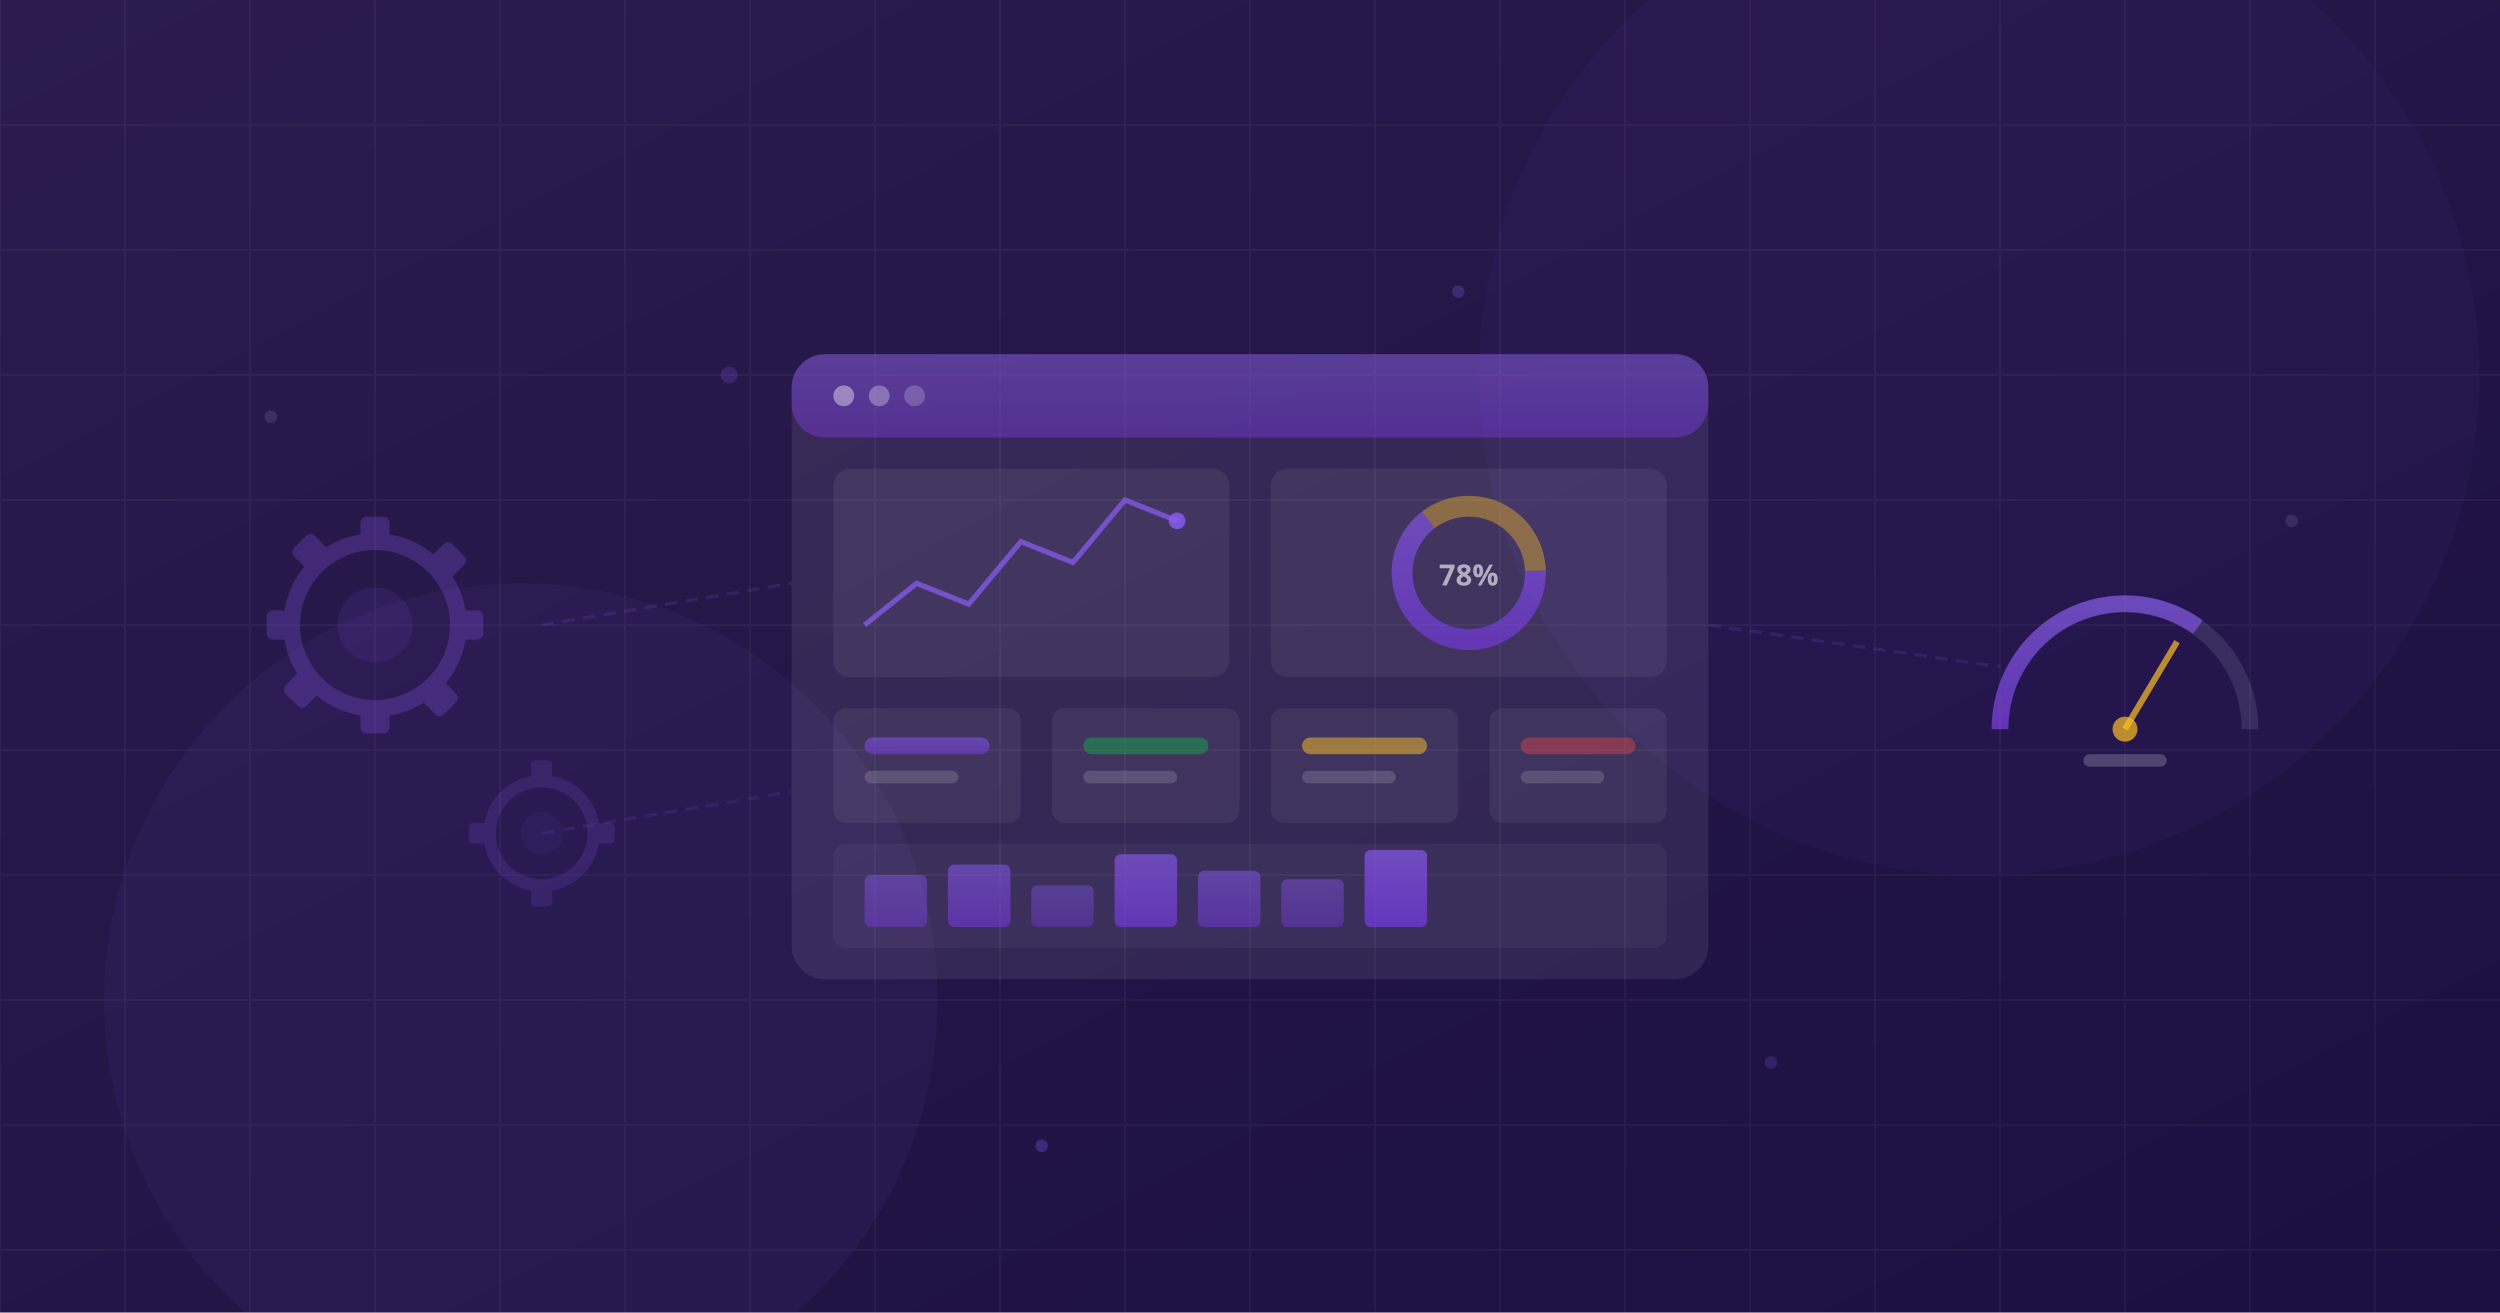
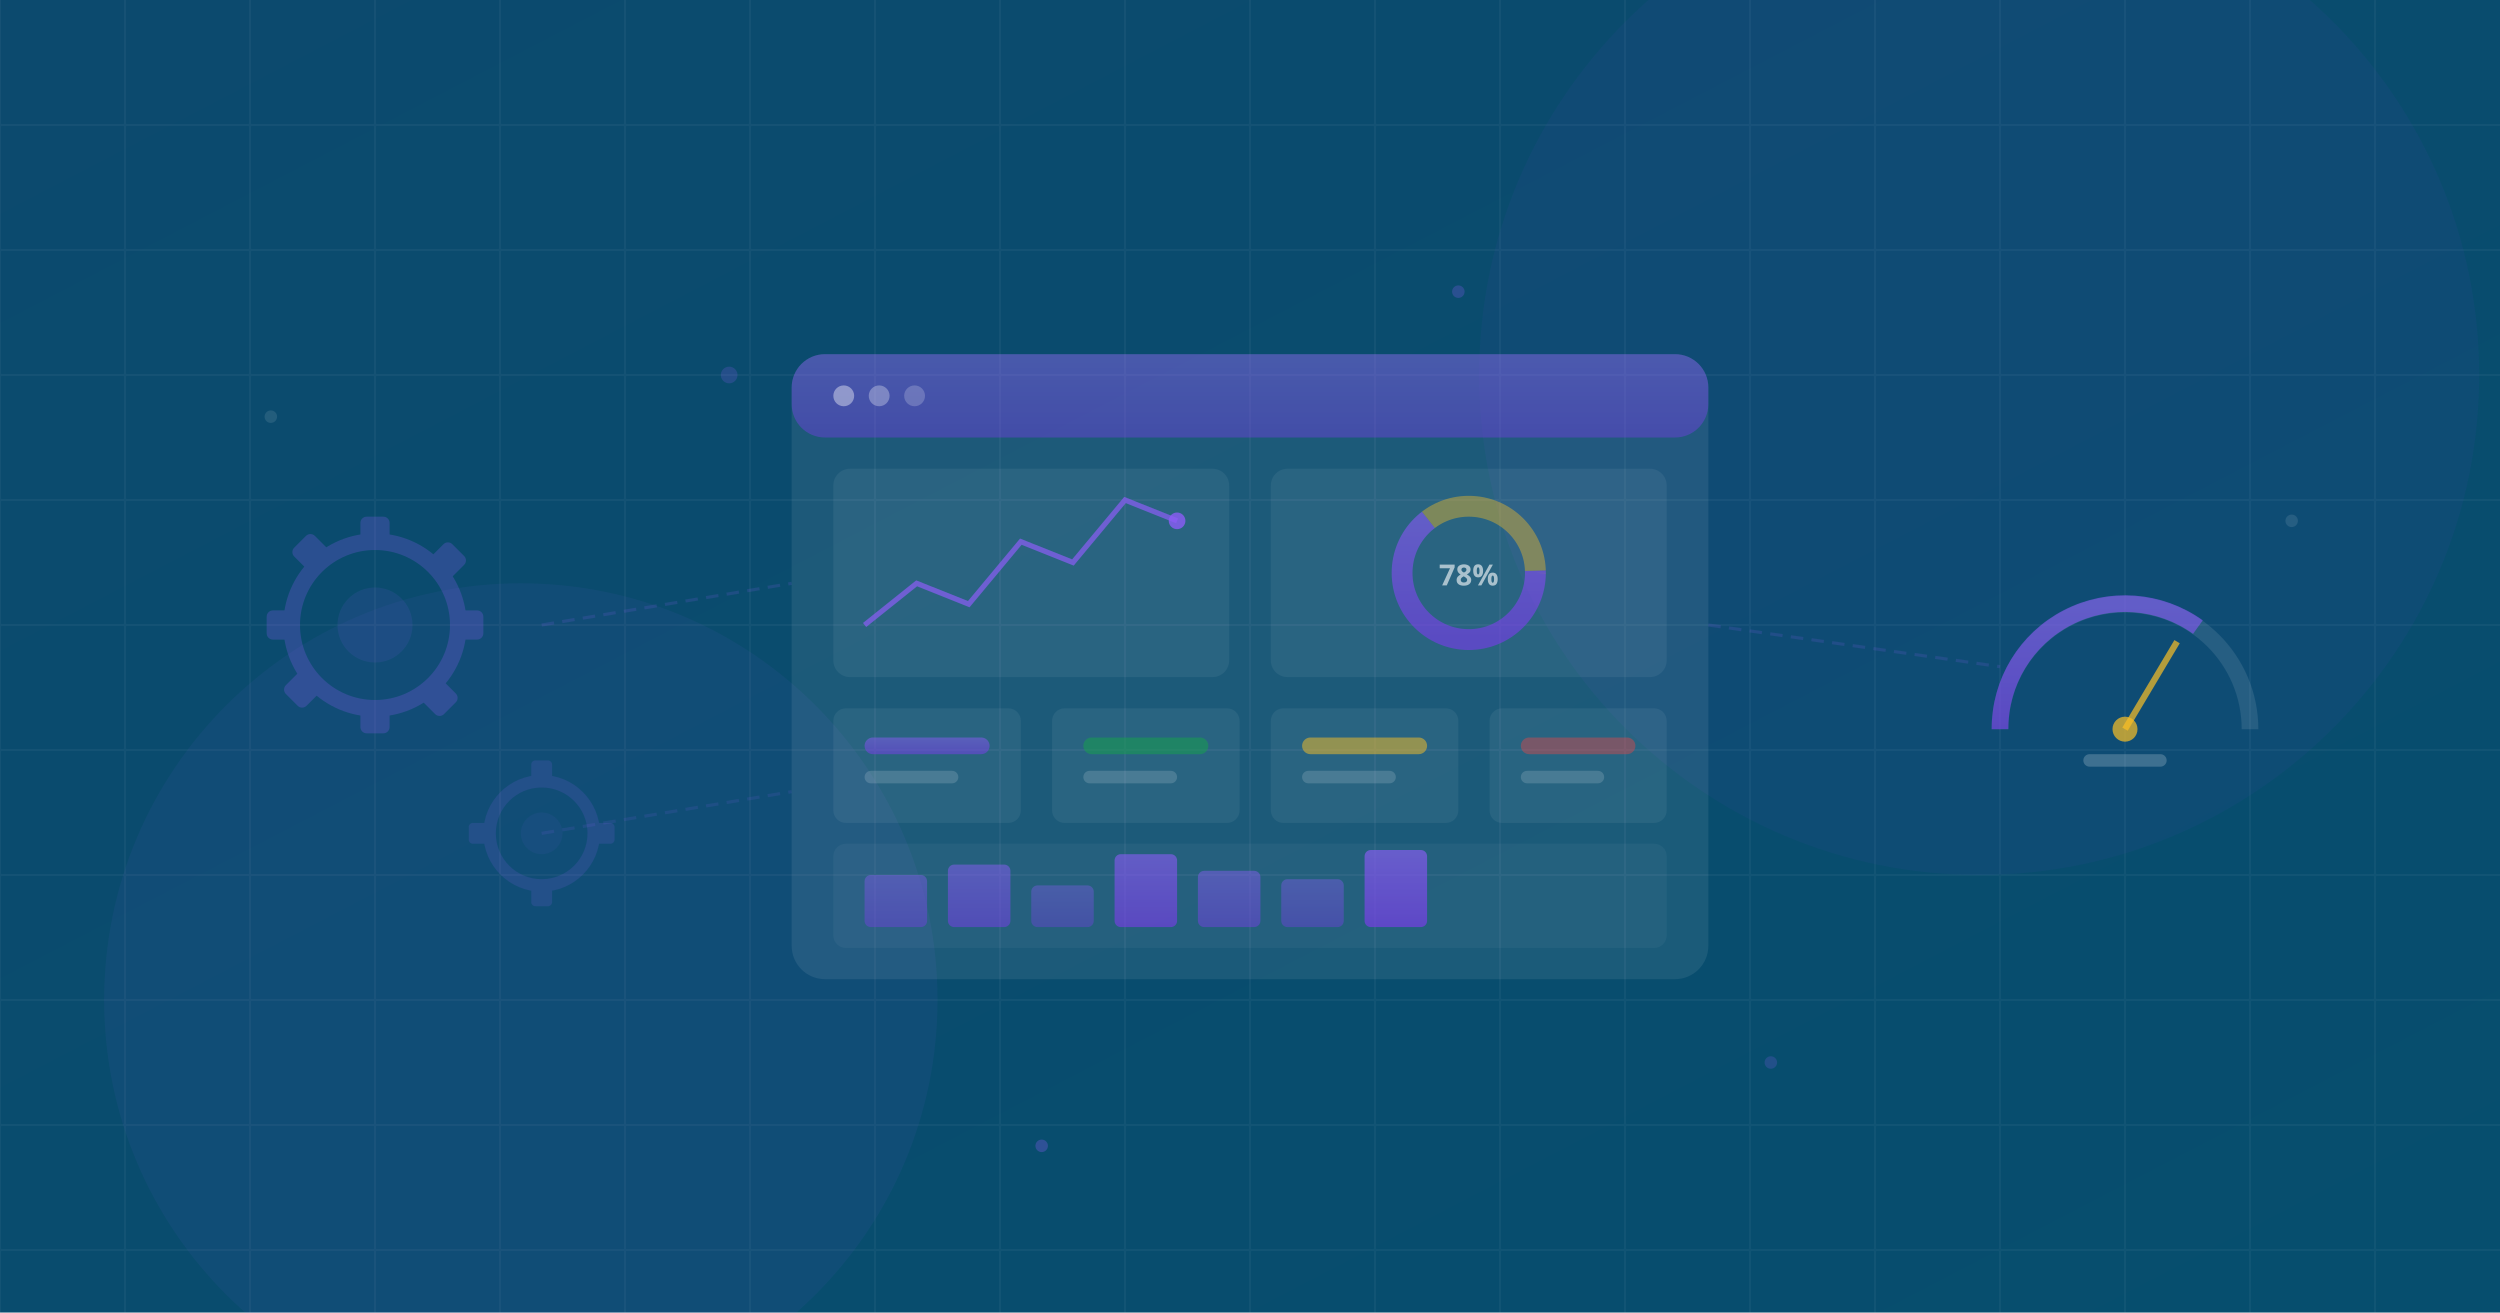
<svg xmlns="http://www.w3.org/2000/svg" viewBox="0 0 1200 630">
  <defs>
    <linearGradient id="bg_adv" x1="0%" y1="0%" x2="100%" y2="100%">
-       <stop offset="0%" style="stop-color:#2d1b4e" />
-       <stop offset="100%" style="stop-color:#1a1040" />
+       <stop offset="0%" style="stop-color:#0c4a6e" />
+       <stop offset="100%" style="stop-color:#064e6e" />
    </linearGradient>
    <linearGradient id="tg_adv" x1="0%" y1="0%" x2="0%" y2="100%">
      <stop offset="0%" style="stop-color:#8b5cf6" />
      <stop offset="100%" style="stop-color:#7c3aed" />
    </linearGradient>
  </defs>
  <rect width="1200" height="630" fill="url(#bg_adv)" />
  <g opacity="0.04" stroke="#ffffff" stroke-width="1">
    <line x1="0" y1="0" x2="0" y2="630" />
    <line x1="60" y1="0" x2="60" y2="630" />
    <line x1="120" y1="0" x2="120" y2="630" />
    <line x1="180" y1="0" x2="180" y2="630" />
    <line x1="240" y1="0" x2="240" y2="630" />
    <line x1="300" y1="0" x2="300" y2="630" />
    <line x1="360" y1="0" x2="360" y2="630" />
    <line x1="420" y1="0" x2="420" y2="630" />
    <line x1="480" y1="0" x2="480" y2="630" />
    <line x1="540" y1="0" x2="540" y2="630" />
    <line x1="600" y1="0" x2="600" y2="630" />
    <line x1="660" y1="0" x2="660" y2="630" />
    <line x1="720" y1="0" x2="720" y2="630" />
    <line x1="780" y1="0" x2="780" y2="630" />
    <line x1="840" y1="0" x2="840" y2="630" />
    <line x1="900" y1="0" x2="900" y2="630" />
    <line x1="960" y1="0" x2="960" y2="630" />
    <line x1="1020" y1="0" x2="1020" y2="630" />
    <line x1="1080" y1="0" x2="1080" y2="630" />
    <line x1="1140" y1="0" x2="1140" y2="630" />
    <line x1="0" y1="60" x2="1200" y2="60" />
    <line x1="0" y1="120" x2="1200" y2="120" />
    <line x1="0" y1="180" x2="1200" y2="180" />
    <line x1="0" y1="240" x2="1200" y2="240" />
    <line x1="0" y1="300" x2="1200" y2="300" />
    <line x1="0" y1="360" x2="1200" y2="360" />
    <line x1="0" y1="420" x2="1200" y2="420" />
    <line x1="0" y1="480" x2="1200" y2="480" />
    <line x1="0" y1="540" x2="1200" y2="540" />
    <line x1="0" y1="600" x2="1200" y2="600" />
  </g>
  <circle cx="250" cy="480" r="200" fill="#8b5cf6" opacity="0.06" />
  <circle cx="950" cy="180" r="240" fill="#7c3aed" opacity="0.05" />
  <rect x="380" y="170" width="440" height="300" rx="16" fill="#ffffff" opacity="0.08" />
  <rect x="380" y="170" width="440" height="40" rx="16" fill="url(#tg_adv)" opacity="0.4" />
  <circle cx="405" cy="190" r="5" fill="#ffffff" opacity="0.4" />
  <circle cx="422" cy="190" r="5" fill="#ffffff" opacity="0.3" />
  <circle cx="439" cy="190" r="5" fill="#ffffff" opacity="0.2" />
  <rect x="400" y="225" width="190" height="100" rx="8" fill="#ffffff" opacity="0.06" />
  <polyline points="415,300 440,280 465,290 490,260 515,270 540,240 565,250" fill="none" stroke="#8b5cf6" stroke-width="2.5" opacity="0.7" />
  <circle cx="565" cy="250" r="4" fill="#8b5cf6" opacity="0.8" />
  <rect x="610" y="225" width="190" height="100" rx="8" fill="#ffffff" opacity="0.06" />
  <circle cx="705" cy="275" r="32" fill="none" stroke="url(#tg_adv)" stroke-width="10" opacity="0.6" stroke-dasharray="130 70" />
  <circle cx="705" cy="275" r="32" fill="none" stroke="#fbbf24" stroke-width="10" opacity="0.4" stroke-dasharray="0 130 70 0" />
  <text x="705" y="281" fill="#ffffff" font-size="14" font-weight="bold" text-anchor="middle" font-family="sans-serif" opacity="0.6">78%</text>
  <rect x="400" y="340" width="90" height="55" rx="6" fill="#ffffff" opacity="0.06" />
  <rect x="415" y="354" width="60" height="8" rx="4" fill="url(#tg_adv)" opacity="0.5" />
  <rect x="415" y="370" width="45" height="6" rx="3" fill="#ffffff" opacity="0.15" />
  <rect x="505" y="340" width="90" height="55" rx="6" fill="#ffffff" opacity="0.06" />
  <rect x="520" y="354" width="60" height="8" rx="4" fill="#16a34a" opacity="0.5" />
  <rect x="520" y="370" width="45" height="6" rx="3" fill="#ffffff" opacity="0.15" />
  <rect x="610" y="340" width="90" height="55" rx="6" fill="#ffffff" opacity="0.06" />
  <rect x="625" y="354" width="60" height="8" rx="4" fill="#fbbf24" opacity="0.5" />
  <rect x="625" y="370" width="45" height="6" rx="3" fill="#ffffff" opacity="0.15" />
  <rect x="715" y="340" width="85" height="55" rx="6" fill="#ffffff" opacity="0.06" />
  <rect x="730" y="354" width="55" height="8" rx="4" fill="#ef4444" opacity="0.4" />
  <rect x="730" y="370" width="40" height="6" rx="3" fill="#ffffff" opacity="0.15" />
  <rect x="400" y="405" width="400" height="50" rx="6" fill="#ffffff" opacity="0.04" />
  <rect x="415" y="420" width="30" height="25" rx="3" fill="url(#tg_adv)" opacity="0.4" />
  <rect x="455" y="415" width="30" height="30" rx="3" fill="url(#tg_adv)" opacity="0.5" />
  <rect x="495" y="425" width="30" height="20" rx="3" fill="url(#tg_adv)" opacity="0.35" />
  <rect x="535" y="410" width="30" height="35" rx="3" fill="url(#tg_adv)" opacity="0.6" />
  <rect x="575" y="418" width="30" height="27" rx="3" fill="url(#tg_adv)" opacity="0.45" />
  <rect x="615" y="422" width="30" height="23" rx="3" fill="url(#tg_adv)" opacity="0.38" />
  <rect x="655" y="408" width="30" height="37" rx="3" fill="url(#tg_adv)" opacity="0.65" />
  <g transform="translate(180, 300)" opacity="0.25">
    <circle cx="0" cy="0" r="40" fill="none" stroke="#8b5cf6" stroke-width="8" />
    <circle cx="0" cy="0" r="18" fill="#8b5cf6" opacity="0.4" />
    <rect x="-7" y="-52" width="14" height="16" rx="3" fill="#8b5cf6" />
    <rect x="-7" y="36" width="14" height="16" rx="3" fill="#8b5cf6" />
    <rect x="-52" y="-7" width="16" height="14" rx="3" fill="#8b5cf6" />
    <rect x="36" y="-7" width="16" height="14" rx="3" fill="#8b5cf6" />
    <rect x="28" y="-38" width="14" height="14" rx="3" fill="#8b5cf6" transform="rotate(45, 35, -31)" />
    <rect x="-42" y="24" width="14" height="14" rx="3" fill="#8b5cf6" transform="rotate(45, -35, 31)" />
    <rect x="24" y="28" width="14" height="14" rx="3" fill="#8b5cf6" transform="rotate(45, 31, 35)" />
    <rect x="-38" y="-42" width="14" height="14" rx="3" fill="#8b5cf6" transform="rotate(45, -31, -35)" />
  </g>
  <g transform="translate(260, 400)" opacity="0.15">
    <circle cx="0" cy="0" r="25" fill="none" stroke="#8b5cf6" stroke-width="6" />
    <circle cx="0" cy="0" r="10" fill="#8b5cf6" opacity="0.4" />
    <rect x="-5" y="-35" width="10" height="12" rx="2" fill="#8b5cf6" />
    <rect x="-5" y="23" width="10" height="12" rx="2" fill="#8b5cf6" />
    <rect x="-35" y="-5" width="12" height="10" rx="2" fill="#8b5cf6" />
    <rect x="23" y="-5" width="12" height="10" rx="2" fill="#8b5cf6" />
  </g>
  <g transform="translate(1020, 350)">
    <path d="M -60 0 A 60 60 0 0 1 60 0" fill="none" stroke="#ffffff" stroke-width="8" opacity="0.1" />
    <path d="M -60 0 A 60 60 0 0 1 35 -49" fill="none" stroke="url(#tg_adv)" stroke-width="8" opacity="0.6" />
    <line x1="0" y1="0" x2="25" y2="-42" stroke="#fbbf24" stroke-width="3" opacity="0.7" />
    <circle cx="0" cy="0" r="6" fill="#fbbf24" opacity="0.7" />
    <rect x="-20" y="12" width="40" height="6" rx="3" fill="#ffffff" opacity="0.2" />
  </g>
  <line x1="260" y1="300" x2="380" y2="280" stroke="#8b5cf6" stroke-width="1.5" opacity="0.15" stroke-dasharray="6 4" />
  <line x1="260" y1="400" x2="380" y2="380" stroke="#8b5cf6" stroke-width="1.5" opacity="0.12" stroke-dasharray="6 4" />
  <line x1="820" y1="300" x2="960" y2="320" stroke="#8b5cf6" stroke-width="1.5" opacity="0.15" stroke-dasharray="6 4" />
  <circle cx="500" cy="550" r="3" fill="#8b5cf6" opacity="0.3" />
  <circle cx="700" cy="140" r="3" fill="#8b5cf6" opacity="0.25" />
  <circle cx="350" cy="180" r="4" fill="#8b5cf6" opacity="0.2" />
  <circle cx="850" cy="510" r="3" fill="#8b5cf6" opacity="0.2" />
  <circle cx="130" cy="200" r="3" fill="#ffffff" opacity="0.1" />
  <circle cx="1100" cy="250" r="3" fill="#ffffff" opacity="0.1" />
</svg>
